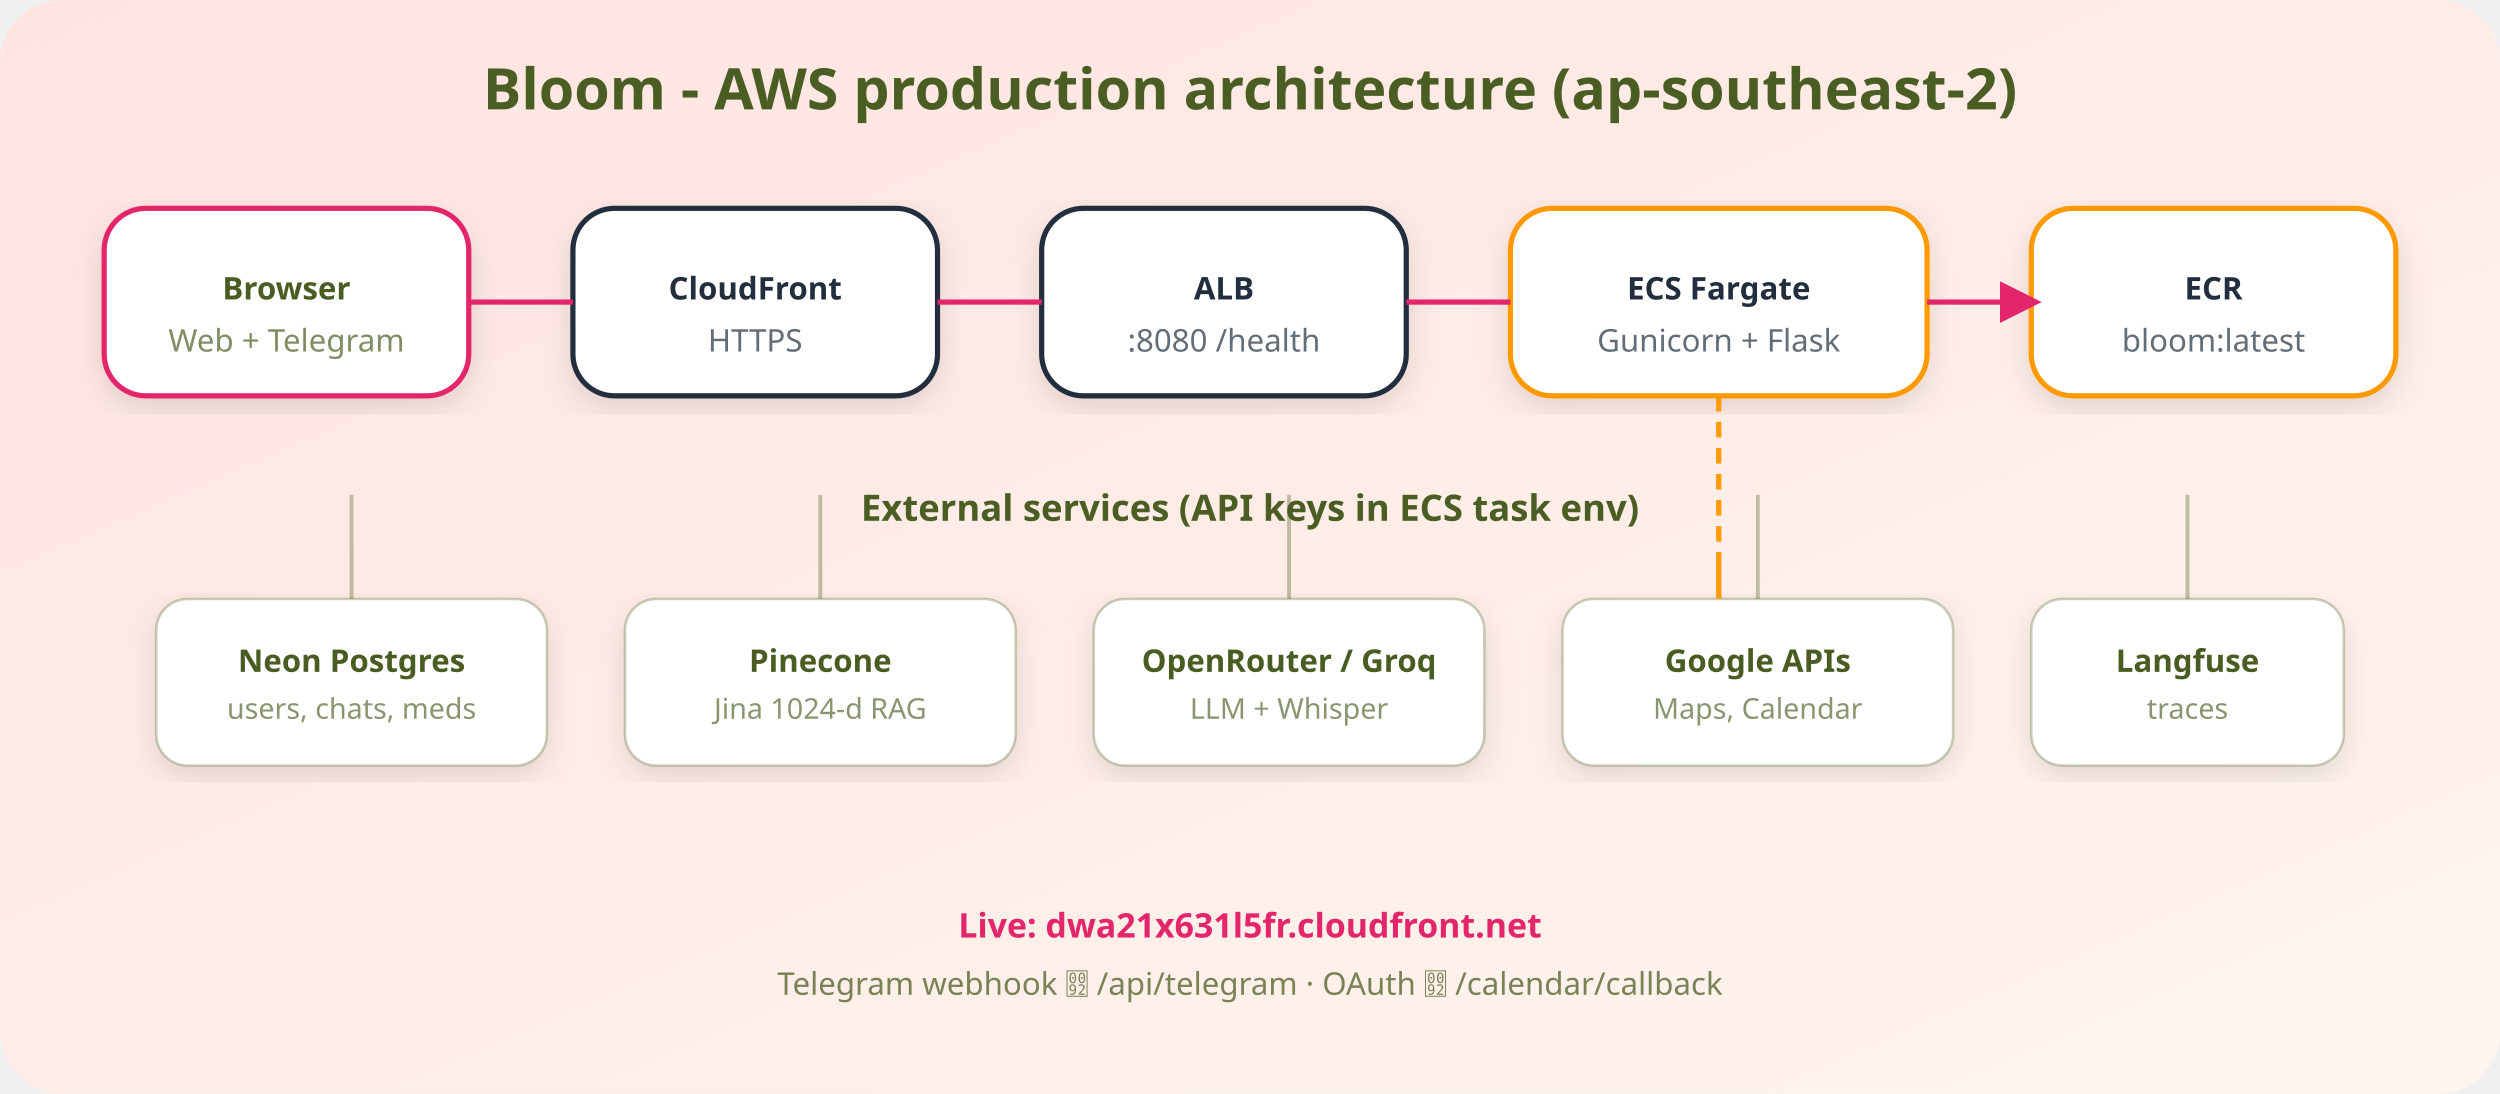
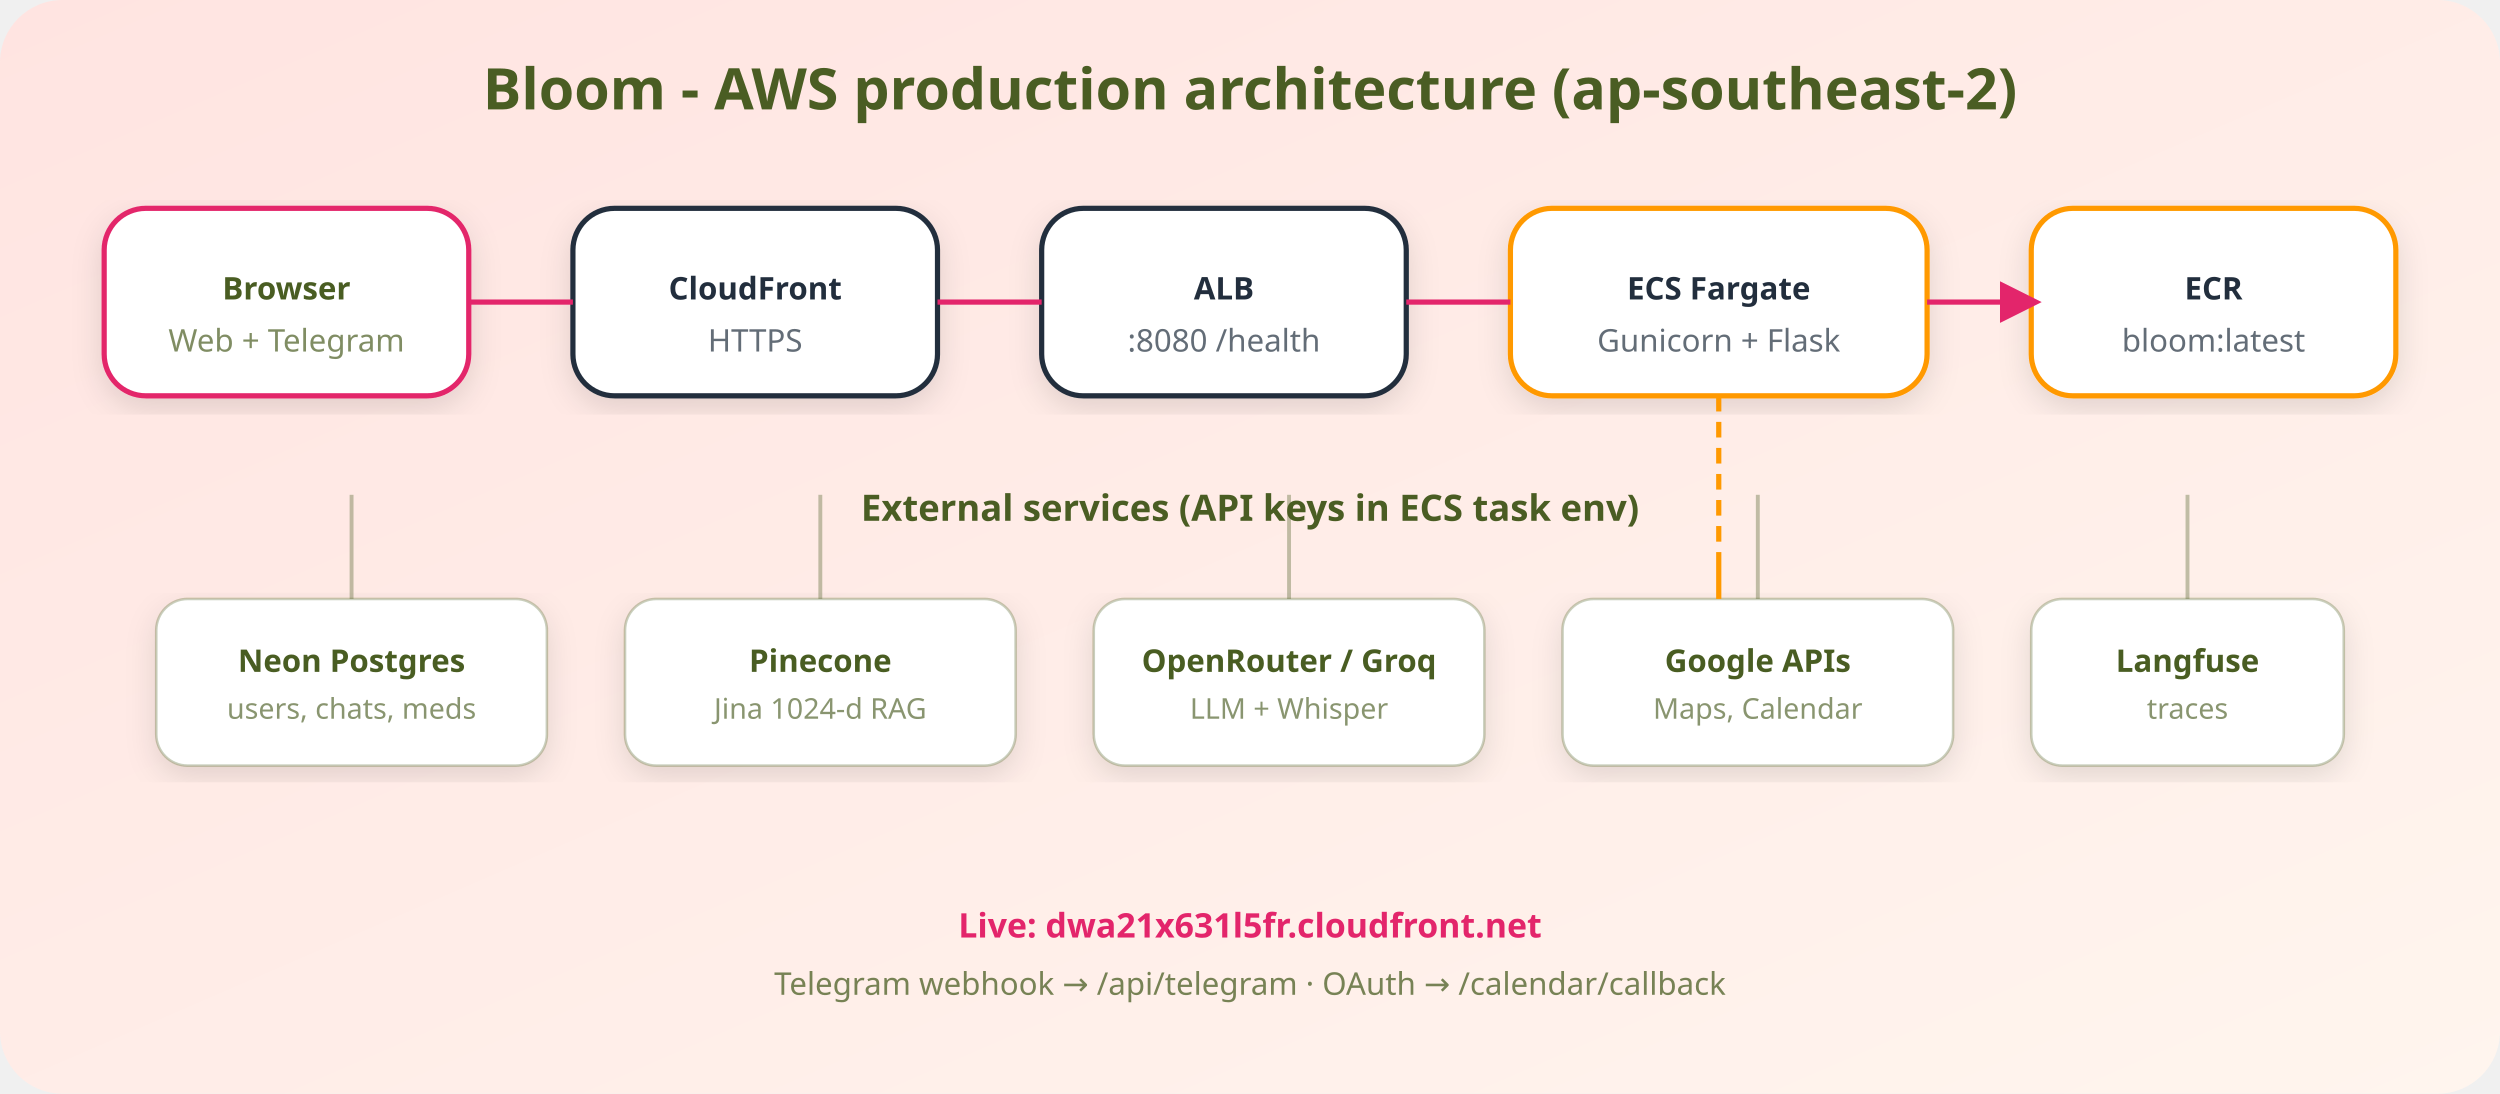
<svg xmlns="http://www.w3.org/2000/svg" width="960" height="420" viewBox="0 0 960 420" font-family="Segoe UI, system-ui, sans-serif">
  <defs>
    <linearGradient id="g1" x1="0" y1="0" x2="1" y2="1">
      <stop stop-color="#FFE4E1" />
      <stop offset="1" stop-color="#FFF5EE" />
    </linearGradient>
    <filter id="shadow">
      <feDropShadow dx="0" dy="4" stdDeviation="6" flood-opacity=".12" />
    </filter>
  </defs>
  <rect width="960" height="420" rx="24" fill="url(#g1)" />
  <text x="480" y="42" text-anchor="middle" fill="#4A5D23" font-size="22" font-weight="700">Bloom - AWS production architecture (ap-southeast-2)</text>
  <g filter="url(#shadow)">
    <rect x="40" y="80" width="140" height="72" rx="16" fill="#fff" stroke="#E3256B" stroke-width="2" />
    <text x="110" y="115" text-anchor="middle" fill="#4A5D23" font-weight="600">Browser</text>
    <text x="110" y="135" text-anchor="middle" fill="#4A5D23" fill-opacity=".7" font-size="12">Web + Telegram</text>
    <rect x="220" y="80" width="140" height="72" rx="16" fill="#fff" stroke="#232F3E" stroke-width="2" />
    <text x="290" y="115" text-anchor="middle" fill="#232F3E" font-weight="600">CloudFront</text>
    <text x="290" y="135" text-anchor="middle" fill="#232F3E" fill-opacity=".7" font-size="12">HTTPS</text>
    <rect x="400" y="80" width="140" height="72" rx="16" fill="#fff" stroke="#232F3E" stroke-width="2" />
    <text x="470" y="115" text-anchor="middle" fill="#232F3E" font-weight="600">ALB</text>
    <text x="470" y="135" text-anchor="middle" fill="#232F3E" fill-opacity=".7" font-size="12">:8080 /health</text>
    <rect x="580" y="80" width="160" height="72" rx="16" fill="#fff" stroke="#FF9900" stroke-width="2" />
    <text x="660" y="115" text-anchor="middle" fill="#232F3E" font-weight="600">ECS Fargate</text>
    <text x="660" y="135" text-anchor="middle" fill="#232F3E" fill-opacity=".7" font-size="12">Gunicorn + Flask</text>
    <rect x="780" y="80" width="140" height="72" rx="16" fill="#fff" stroke="#FF9900" stroke-width="2" />
    <text x="850" y="115" text-anchor="middle" fill="#232F3E" font-weight="600">ECR</text>
    <text x="850" y="135" text-anchor="middle" fill="#232F3E" fill-opacity=".7" font-size="12">bloom:latest</text>
  </g>
  <path d="M180 116h40M360 116h40M540 116h40M740 116h40" stroke="#E3256B" stroke-width="2" marker-end="url(#arr)" />
  <defs>
    <marker id="arr" markerWidth="8" markerHeight="8" refX="6" refY="4" orient="auto">
      <path d="M0,0 L8,4 L0,8 z" fill="#E3256B" />
    </marker>
  </defs>
  <text x="480" y="200" text-anchor="middle" fill="#4A5D23" font-size="14" font-weight="600">External services (API keys in ECS task env)</text>
  <g filter="url(#shadow)">
    <rect x="60" y="230" width="150" height="64" rx="12" fill="#fff" stroke="#4A5D23" stroke-opacity=".3" />
    <text x="135" y="258" text-anchor="middle" fill="#4A5D23" font-weight="600">Neon Postgres</text>
    <text x="135" y="276" text-anchor="middle" fill="#4A5D23" fill-opacity=".65" font-size="11">users, chats, meds</text>
    <rect x="240" y="230" width="150" height="64" rx="12" fill="#fff" stroke="#4A5D23" stroke-opacity=".3" />
    <text x="315" y="258" text-anchor="middle" fill="#4A5D23" font-weight="600">Pinecone</text>
    <text x="315" y="276" text-anchor="middle" fill="#4A5D23" fill-opacity=".65" font-size="11">Jina 1024-d RAG</text>
    <rect x="420" y="230" width="150" height="64" rx="12" fill="#fff" stroke="#4A5D23" stroke-opacity=".3" />
    <text x="495" y="258" text-anchor="middle" fill="#4A5D23" font-weight="600">OpenRouter / Groq</text>
    <text x="495" y="276" text-anchor="middle" fill="#4A5D23" fill-opacity=".65" font-size="11">LLM + Whisper</text>
    <rect x="600" y="230" width="150" height="64" rx="12" fill="#fff" stroke="#4A5D23" stroke-opacity=".3" />
    <text x="675" y="258" text-anchor="middle" fill="#4A5D23" font-weight="600">Google APIs</text>
    <text x="675" y="276" text-anchor="middle" fill="#4A5D23" fill-opacity=".65" font-size="11">Maps, Calendar</text>
    <rect x="780" y="230" width="120" height="64" rx="12" fill="#fff" stroke="#4A5D23" stroke-opacity=".3" />
    <text x="840" y="258" text-anchor="middle" fill="#4A5D23" font-weight="600">Langfuse</text>
    <text x="840" y="276" text-anchor="middle" fill="#4A5D23" fill-opacity=".65" font-size="11">traces</text>
  </g>
  <path d="M660 152v60" stroke="#FF9900" stroke-width="2" stroke-dasharray="6 4" />
  <path d="M660 212v18" stroke="#FF9900" stroke-width="2" />
  <path d="M135 230v-40M315 230v-40M495 230v-40M675 230v-40M840 230v-40" stroke="#4A5D23" stroke-opacity=".35" stroke-width="1.5" />
  <text x="480" y="360" text-anchor="middle" fill="#E3256B" font-size="13" font-weight="700">Live: dwa21x631l5fr.cloudfront.net</text>
-   <text x="480" y="382" text-anchor="middle" fill="#4A5D23" fill-opacity=".75" font-size="12">Telegram webhook  /api/telegram · OAuth  /calendar/callback</text>
+   <text x="480" y="382" text-anchor="middle" fill="#4A5D23" fill-opacity=".75" font-size="12">Telegram webhook → /api/telegram · OAuth → /calendar/callback</text>
</svg>
